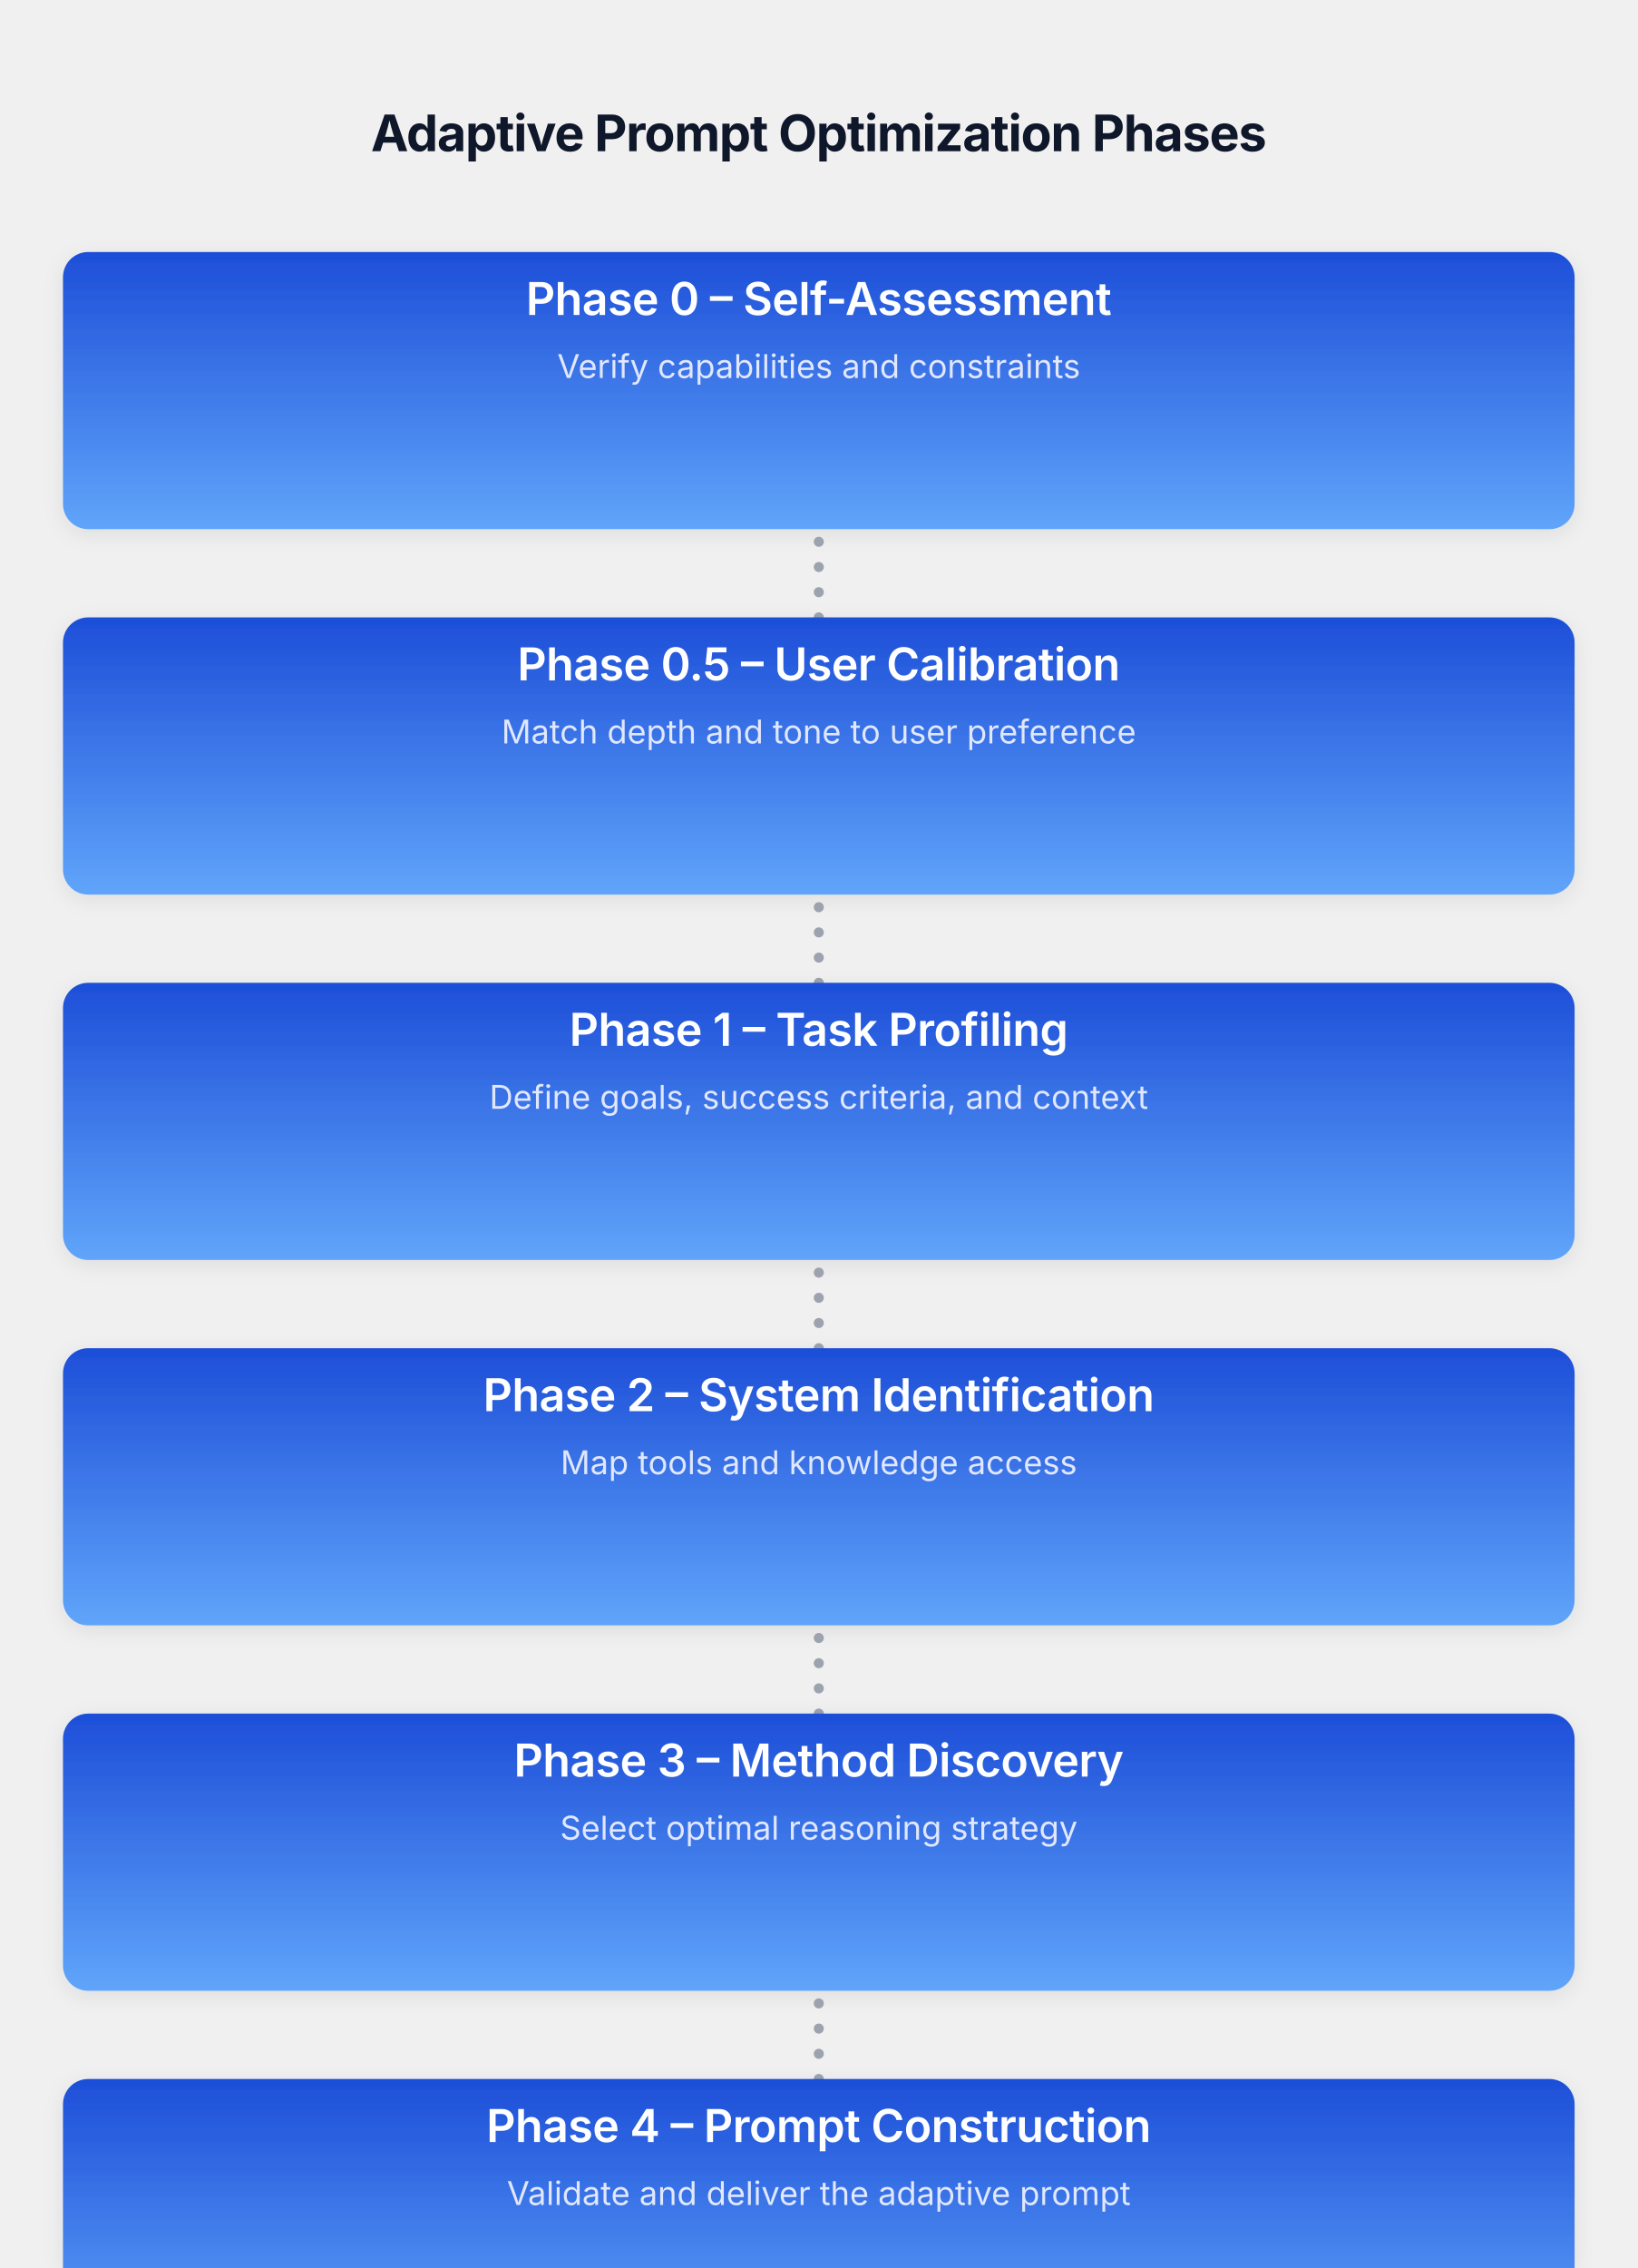
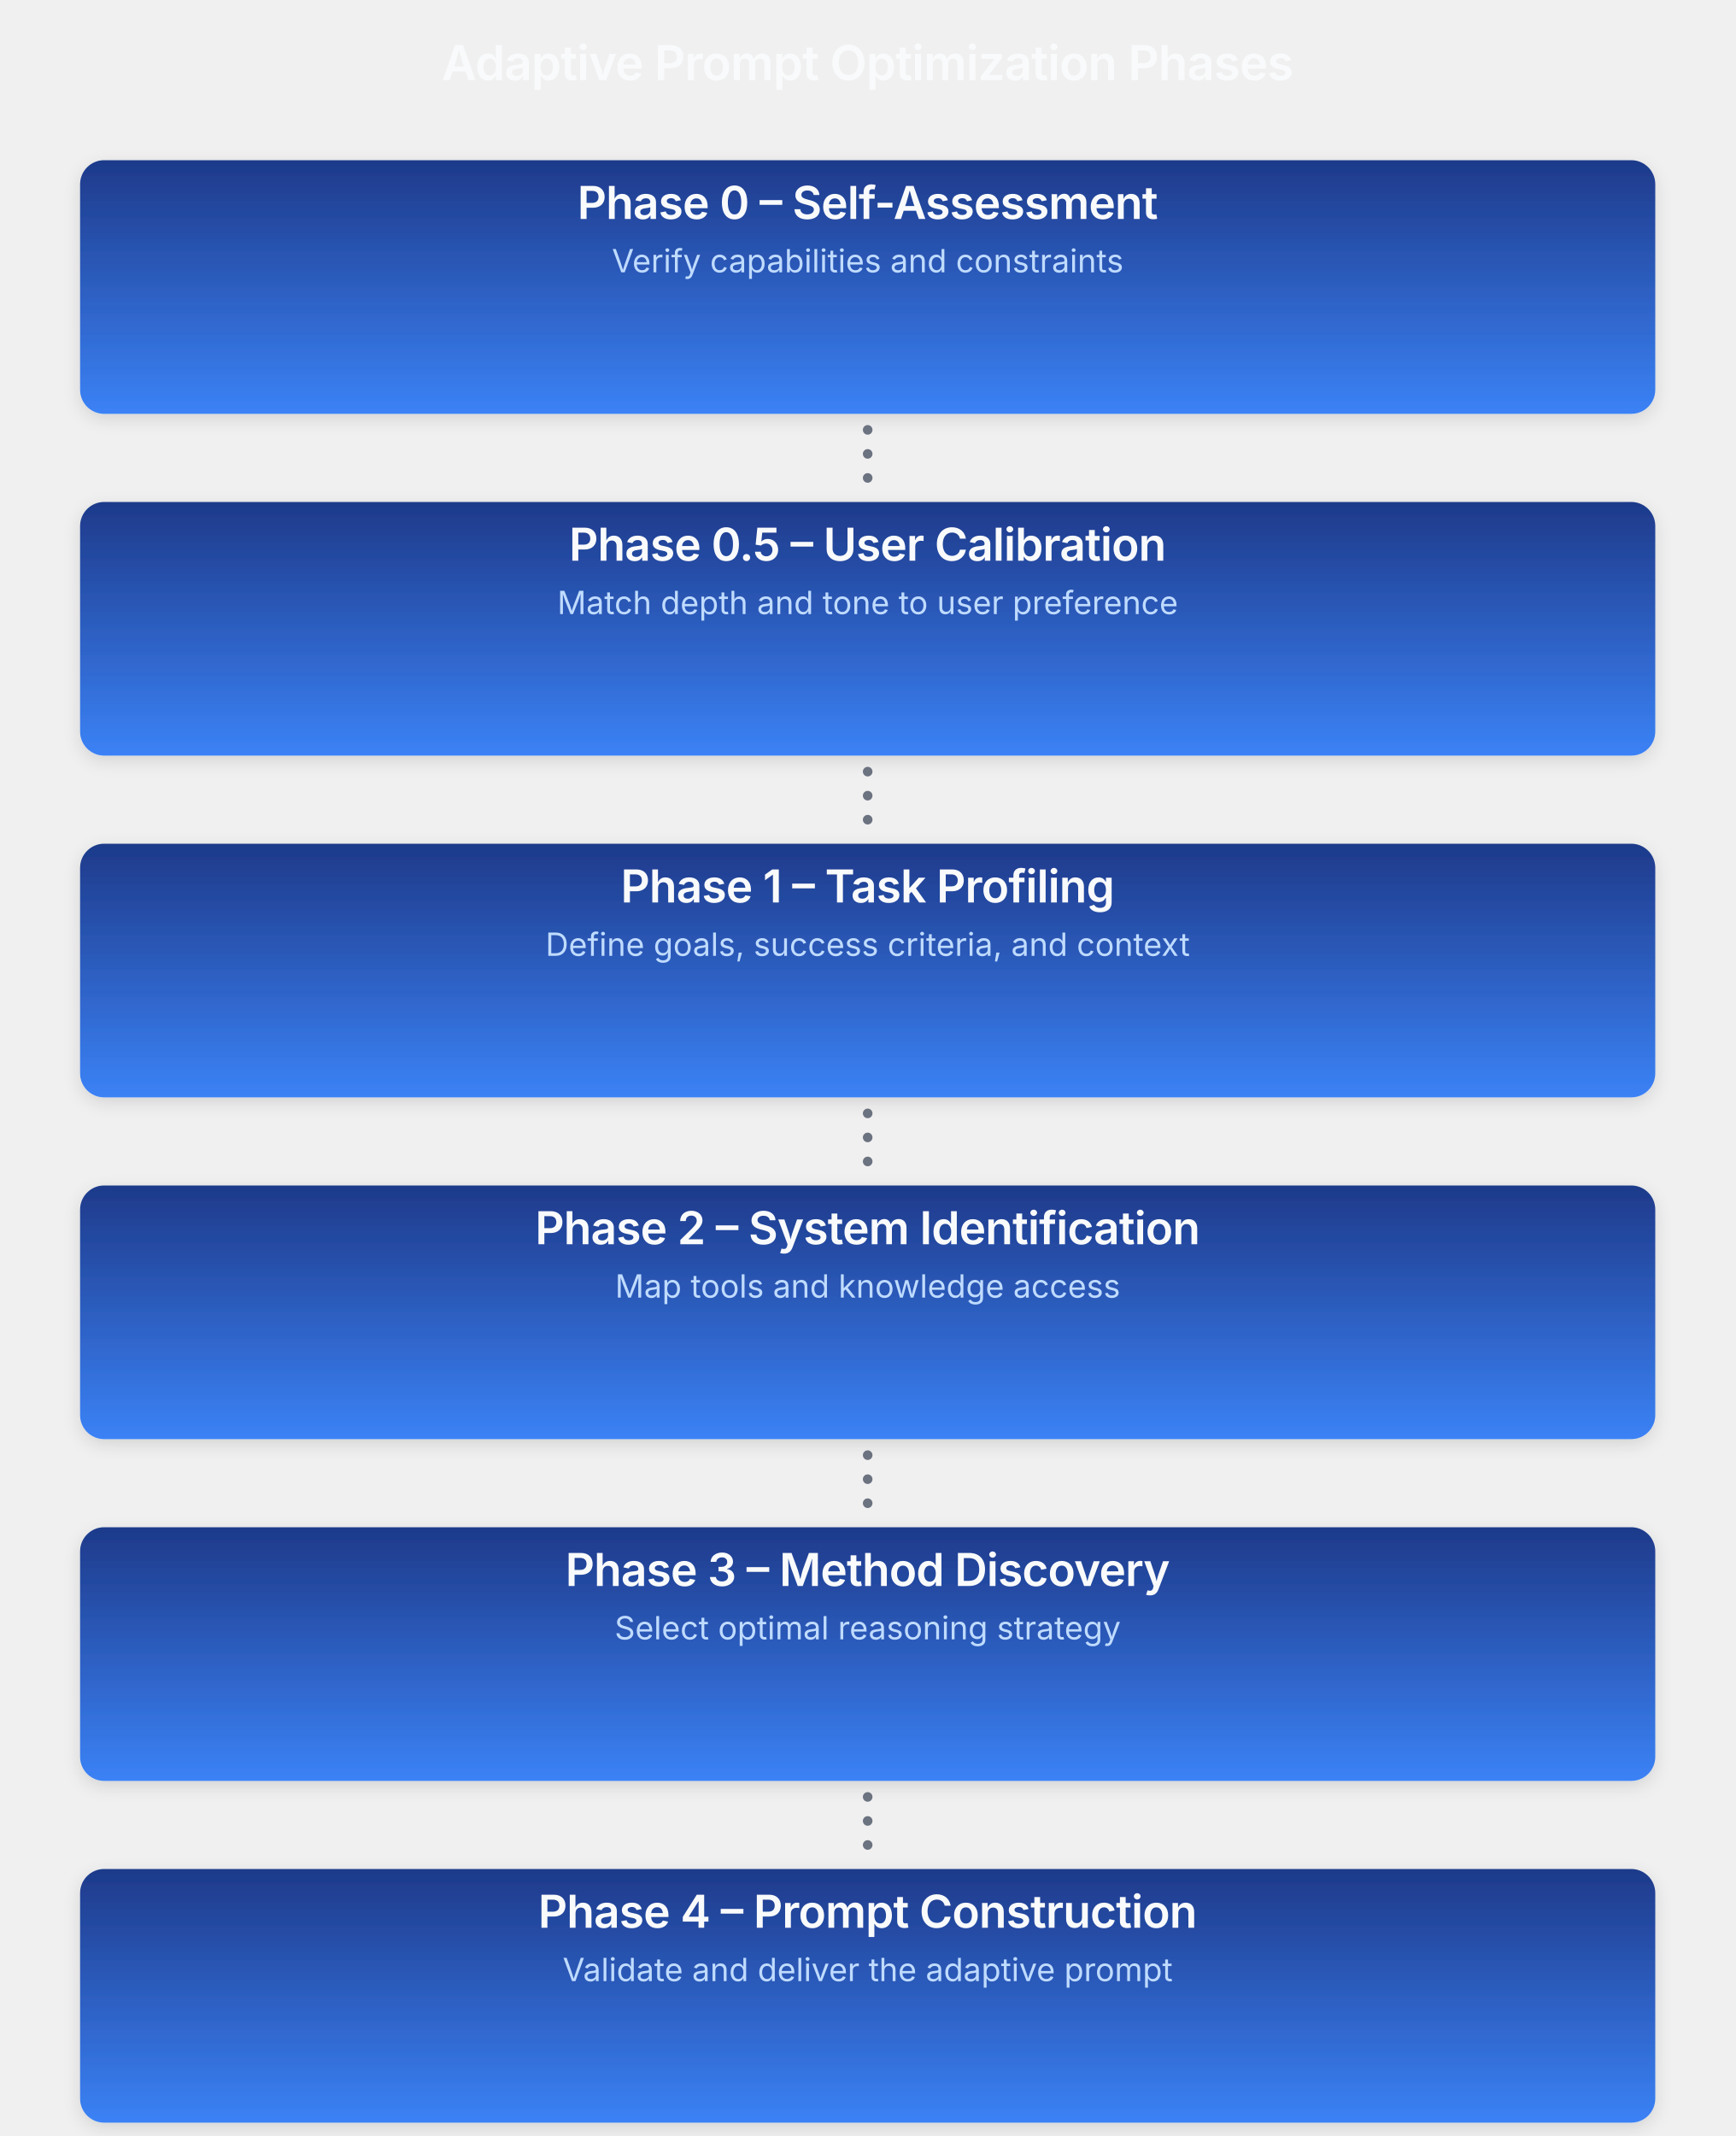
- <svg xmlns="http://www.w3.org/2000/svg" width="650" height="900" viewBox="0 0 650 900" preserveAspectRatio="xMidYMid meet">
+ <svg xmlns="http://www.w3.org/2000/svg" width="650" height="800" viewBox="0 0 650 800" preserveAspectRatio="xMidYMid meet">
  <defs>
-     <linearGradient id="phaseBlueLight" x1="0" y1="0" x2="0" y2="1">
-       <stop offset="0%" stop-color="#1D4ED8" />
-       <stop offset="100%" stop-color="#60A5FA" />
+     <linearGradient id="phaseBlueDark" x1="0" y1="0" x2="0" y2="1">
+       <stop offset="0%" stop-color="#1E3A8A" />
+       <stop offset="100%" stop-color="#3B82F6" />
    </linearGradient>
-     <filter id="shadowLight">
-       <feDropShadow dx="0" dy="2" stdDeviation="4" flood-opacity="0.08" flood-color="#000000" />
+     <filter id="shadowDark">
+       <feDropShadow dx="0" dy="2" stdDeviation="3" flood-opacity="0.12" flood-color="#000000" />
    </filter>
  </defs>
-   <text x="325" y="60" text-anchor="middle" font-family="SF Pro Display, system-ui, -apple-system, sans-serif" font-weight="700" font-size="20" line-height="1.4" fill="#0F172A" letter-spacing="-0.02em">
+   <text x="325" y="30" text-anchor="middle" font-family="system-ui, -apple-system, sans-serif" font-weight="600" font-size="18" fill="#F9FAFB" letter-spacing="-0.015em">
    Adaptive Prompt Optimization Phases
  </text>
-   <g font-family="SF Pro Text, system-ui, -apple-system, sans-serif" text-anchor="middle">
-     <g transform="translate(0, 100)">
-       <rect x="25" y="0" width="600" height="110" rx="10" fill="url(#phaseBlueLight)" filter="url(#shadowLight)" />
-       <text x="325" y="25" font-weight="600" font-size="18" fill="#FFFFFF" letter-spacing="-0.01em">
-         Phase 0 – Self-Assessment
-       </text>
-       <text x="325" y="50" font-weight="400" font-size="13" fill="#E0E7FF" letter-spacing="0">
-         Verify capabilities and constraints
-       </text>
-     </g>
-     <g transform="translate(0, 210)">
-       <circle cx="325" cy="5" r="2" fill="#9CA3AF" />
-       <circle cx="325" cy="15" r="2" fill="#9CA3AF" />
-       <circle cx="325" cy="25" r="2" fill="#9CA3AF" />
-       <circle cx="325" cy="35" r="2" fill="#9CA3AF" />
-     </g>
-     <g transform="translate(0, 245)">
-       <rect x="25" y="0" width="600" height="110" rx="10" fill="url(#phaseBlueLight)" filter="url(#shadowLight)" />
-       <text x="325" y="25" font-weight="600" font-size="18" fill="#FFFFFF" letter-spacing="-0.01em">
-         Phase 0.5 – User Calibration
-       </text>
-       <text x="325" y="50" font-weight="400" font-size="13" fill="#E0E7FF" letter-spacing="0">
-         Match depth and tone to user preference
-       </text>
-     </g>
-     <g transform="translate(0, 355)">
-       <circle cx="325" cy="5" r="2" fill="#9CA3AF" />
-       <circle cx="325" cy="15" r="2" fill="#9CA3AF" />
-       <circle cx="325" cy="25" r="2" fill="#9CA3AF" />
-       <circle cx="325" cy="35" r="2" fill="#9CA3AF" />
-     </g>
-     <g transform="translate(0, 390)">
-       <rect x="25" y="0" width="600" height="110" rx="10" fill="url(#phaseBlueLight)" filter="url(#shadowLight)" />
-       <text x="325" y="25" font-weight="600" font-size="18" fill="#FFFFFF" letter-spacing="-0.01em">
-         Phase 1 – Task Profiling
-       </text>
-       <text x="325" y="50" font-weight="400" font-size="13" fill="#E0E7FF" letter-spacing="0">
-         Define goals, success criteria, and context
-       </text>
-     </g>
-     <g transform="translate(0, 500)">
-       <circle cx="325" cy="5" r="2" fill="#9CA3AF" />
-       <circle cx="325" cy="15" r="2" fill="#9CA3AF" />
-       <circle cx="325" cy="25" r="2" fill="#9CA3AF" />
-       <circle cx="325" cy="35" r="2" fill="#9CA3AF" />
-     </g>
-     <g transform="translate(0, 535)">
-       <rect x="25" y="0" width="600" height="110" rx="10" fill="url(#phaseBlueLight)" filter="url(#shadowLight)" />
-       <text x="325" y="25" font-weight="600" font-size="18" fill="#FFFFFF" letter-spacing="-0.01em">
-         Phase 2 – System Identification
-       </text>
-       <text x="325" y="50" font-weight="400" font-size="13" fill="#E0E7FF" letter-spacing="0">
-         Map tools and knowledge access
-       </text>
-     </g>
-     <g transform="translate(0, 645)">
-       <circle cx="325" cy="5" r="2" fill="#9CA3AF" />
-       <circle cx="325" cy="15" r="2" fill="#9CA3AF" />
-       <circle cx="325" cy="25" r="2" fill="#9CA3AF" />
-       <circle cx="325" cy="35" r="2" fill="#9CA3AF" />
-     </g>
-     <g transform="translate(0, 680)">
-       <rect x="25" y="0" width="600" height="110" rx="10" fill="url(#phaseBlueLight)" filter="url(#shadowLight)" />
-       <text x="325" y="25" font-weight="600" font-size="18" fill="#FFFFFF" letter-spacing="-0.01em">
-         Phase 3 – Method Discovery
-       </text>
-       <text x="325" y="50" font-weight="400" font-size="13" fill="#E0E7FF" letter-spacing="0">
-         Select optimal reasoning strategy
-       </text>
-     </g>
-     <g transform="translate(0, 790)">
-       <circle cx="325" cy="5" r="2" fill="#9CA3AF" />
-       <circle cx="325" cy="15" r="2" fill="#9CA3AF" />
-       <circle cx="325" cy="25" r="2" fill="#9CA3AF" />
-       <circle cx="325" cy="35" r="2" fill="#9CA3AF" />
-     </g>
-     <g transform="translate(0, 825)">
-       <rect x="25" y="0" width="600" height="110" rx="10" fill="url(#phaseBlueLight)" filter="url(#shadowLight)" />
-       <text x="325" y="25" font-weight="600" font-size="18" fill="#FFFFFF" letter-spacing="-0.01em">
-         Phase 4 – Prompt Construction
-       </text>
-       <text x="325" y="50" font-weight="400" font-size="13" fill="#E0E7FF" letter-spacing="0">
-         Validate and deliver the adaptive prompt
-       </text>
-     </g>
-   </g>
+   <rect x="30" y="60" width="590" height="95" rx="9" fill="url(#phaseBlueDark)" filter="url(#shadowDark)" />
+   <text x="325" y="82" text-anchor="middle" font-family="system-ui, -apple-system, sans-serif" font-weight="600" font-size="17" fill="#F9FAFB" letter-spacing="-0.015em">
+     Phase 0 – Self-Assessment
+   </text>
+   <text x="325" y="102" text-anchor="middle" font-family="system-ui, -apple-system, sans-serif" font-weight="400" font-size="12" fill="#BFDBFE" letter-spacing="0">
+     Verify capabilities and constraints
+   </text>
+   <circle cx="325" cy="161" r="1.8" fill="#6B7280" />
+   <circle cx="325" cy="170" r="1.8" fill="#6B7280" />
+   <circle cx="325" cy="179" r="1.8" fill="#6B7280" />
+   <rect x="30" y="188" width="590" height="95" rx="9" fill="url(#phaseBlueDark)" filter="url(#shadowDark)" />
+   <text x="325" y="210" text-anchor="middle" font-family="system-ui, -apple-system, sans-serif" font-weight="600" font-size="17" fill="#F9FAFB" letter-spacing="-0.015em">
+     Phase 0.5 – User Calibration
+   </text>
+   <text x="325" y="230" text-anchor="middle" font-family="system-ui, -apple-system, sans-serif" font-weight="400" font-size="12" fill="#BFDBFE" letter-spacing="0">
+     Match depth and tone to user preference
+   </text>
+   <circle cx="325" cy="289" r="1.8" fill="#6B7280" />
+   <circle cx="325" cy="298" r="1.8" fill="#6B7280" />
+   <circle cx="325" cy="307" r="1.8" fill="#6B7280" />
+   <rect x="30" y="316" width="590" height="95" rx="9" fill="url(#phaseBlueDark)" filter="url(#shadowDark)" />
+   <text x="325" y="338" text-anchor="middle" font-family="system-ui, -apple-system, sans-serif" font-weight="600" font-size="17" fill="#F9FAFB" letter-spacing="-0.015em">
+     Phase 1 – Task Profiling
+   </text>
+   <text x="325" y="358" text-anchor="middle" font-family="system-ui, -apple-system, sans-serif" font-weight="400" font-size="12" fill="#BFDBFE" letter-spacing="0">
+     Define goals, success criteria, and context
+   </text>
+   <circle cx="325" cy="417" r="1.8" fill="#6B7280" />
+   <circle cx="325" cy="426" r="1.8" fill="#6B7280" />
+   <circle cx="325" cy="435" r="1.8" fill="#6B7280" />
+   <rect x="30" y="444" width="590" height="95" rx="9" fill="url(#phaseBlueDark)" filter="url(#shadowDark)" />
+   <text x="325" y="466" text-anchor="middle" font-family="system-ui, -apple-system, sans-serif" font-weight="600" font-size="17" fill="#F9FAFB" letter-spacing="-0.015em">
+     Phase 2 – System Identification
+   </text>
+   <text x="325" y="486" text-anchor="middle" font-family="system-ui, -apple-system, sans-serif" font-weight="400" font-size="12" fill="#BFDBFE" letter-spacing="0">
+     Map tools and knowledge access
+   </text>
+   <circle cx="325" cy="545" r="1.8" fill="#6B7280" />
+   <circle cx="325" cy="554" r="1.8" fill="#6B7280" />
+   <circle cx="325" cy="563" r="1.8" fill="#6B7280" />
+   <rect x="30" y="572" width="590" height="95" rx="9" fill="url(#phaseBlueDark)" filter="url(#shadowDark)" />
+   <text x="325" y="594" text-anchor="middle" font-family="system-ui, -apple-system, sans-serif" font-weight="600" font-size="17" fill="#F9FAFB" letter-spacing="-0.015em">
+     Phase 3 – Method Discovery
+   </text>
+   <text x="325" y="614" text-anchor="middle" font-family="system-ui, -apple-system, sans-serif" font-weight="400" font-size="12" fill="#BFDBFE" letter-spacing="0">
+     Select optimal reasoning strategy
+   </text>
+   <circle cx="325" cy="673" r="1.8" fill="#6B7280" />
+   <circle cx="325" cy="682" r="1.8" fill="#6B7280" />
+   <circle cx="325" cy="691" r="1.8" fill="#6B7280" />
+   <rect x="30" y="700" width="590" height="95" rx="9" fill="url(#phaseBlueDark)" filter="url(#shadowDark)" />
+   <text x="325" y="722" text-anchor="middle" font-family="system-ui, -apple-system, sans-serif" font-weight="600" font-size="17" fill="#F9FAFB" letter-spacing="-0.015em">
+     Phase 4 – Prompt Construction
+   </text>
+   <text x="325" y="742" text-anchor="middle" font-family="system-ui, -apple-system, sans-serif" font-weight="400" font-size="12" fill="#BFDBFE" letter-spacing="0">
+     Validate and deliver the adaptive prompt
+   </text>
</svg>
